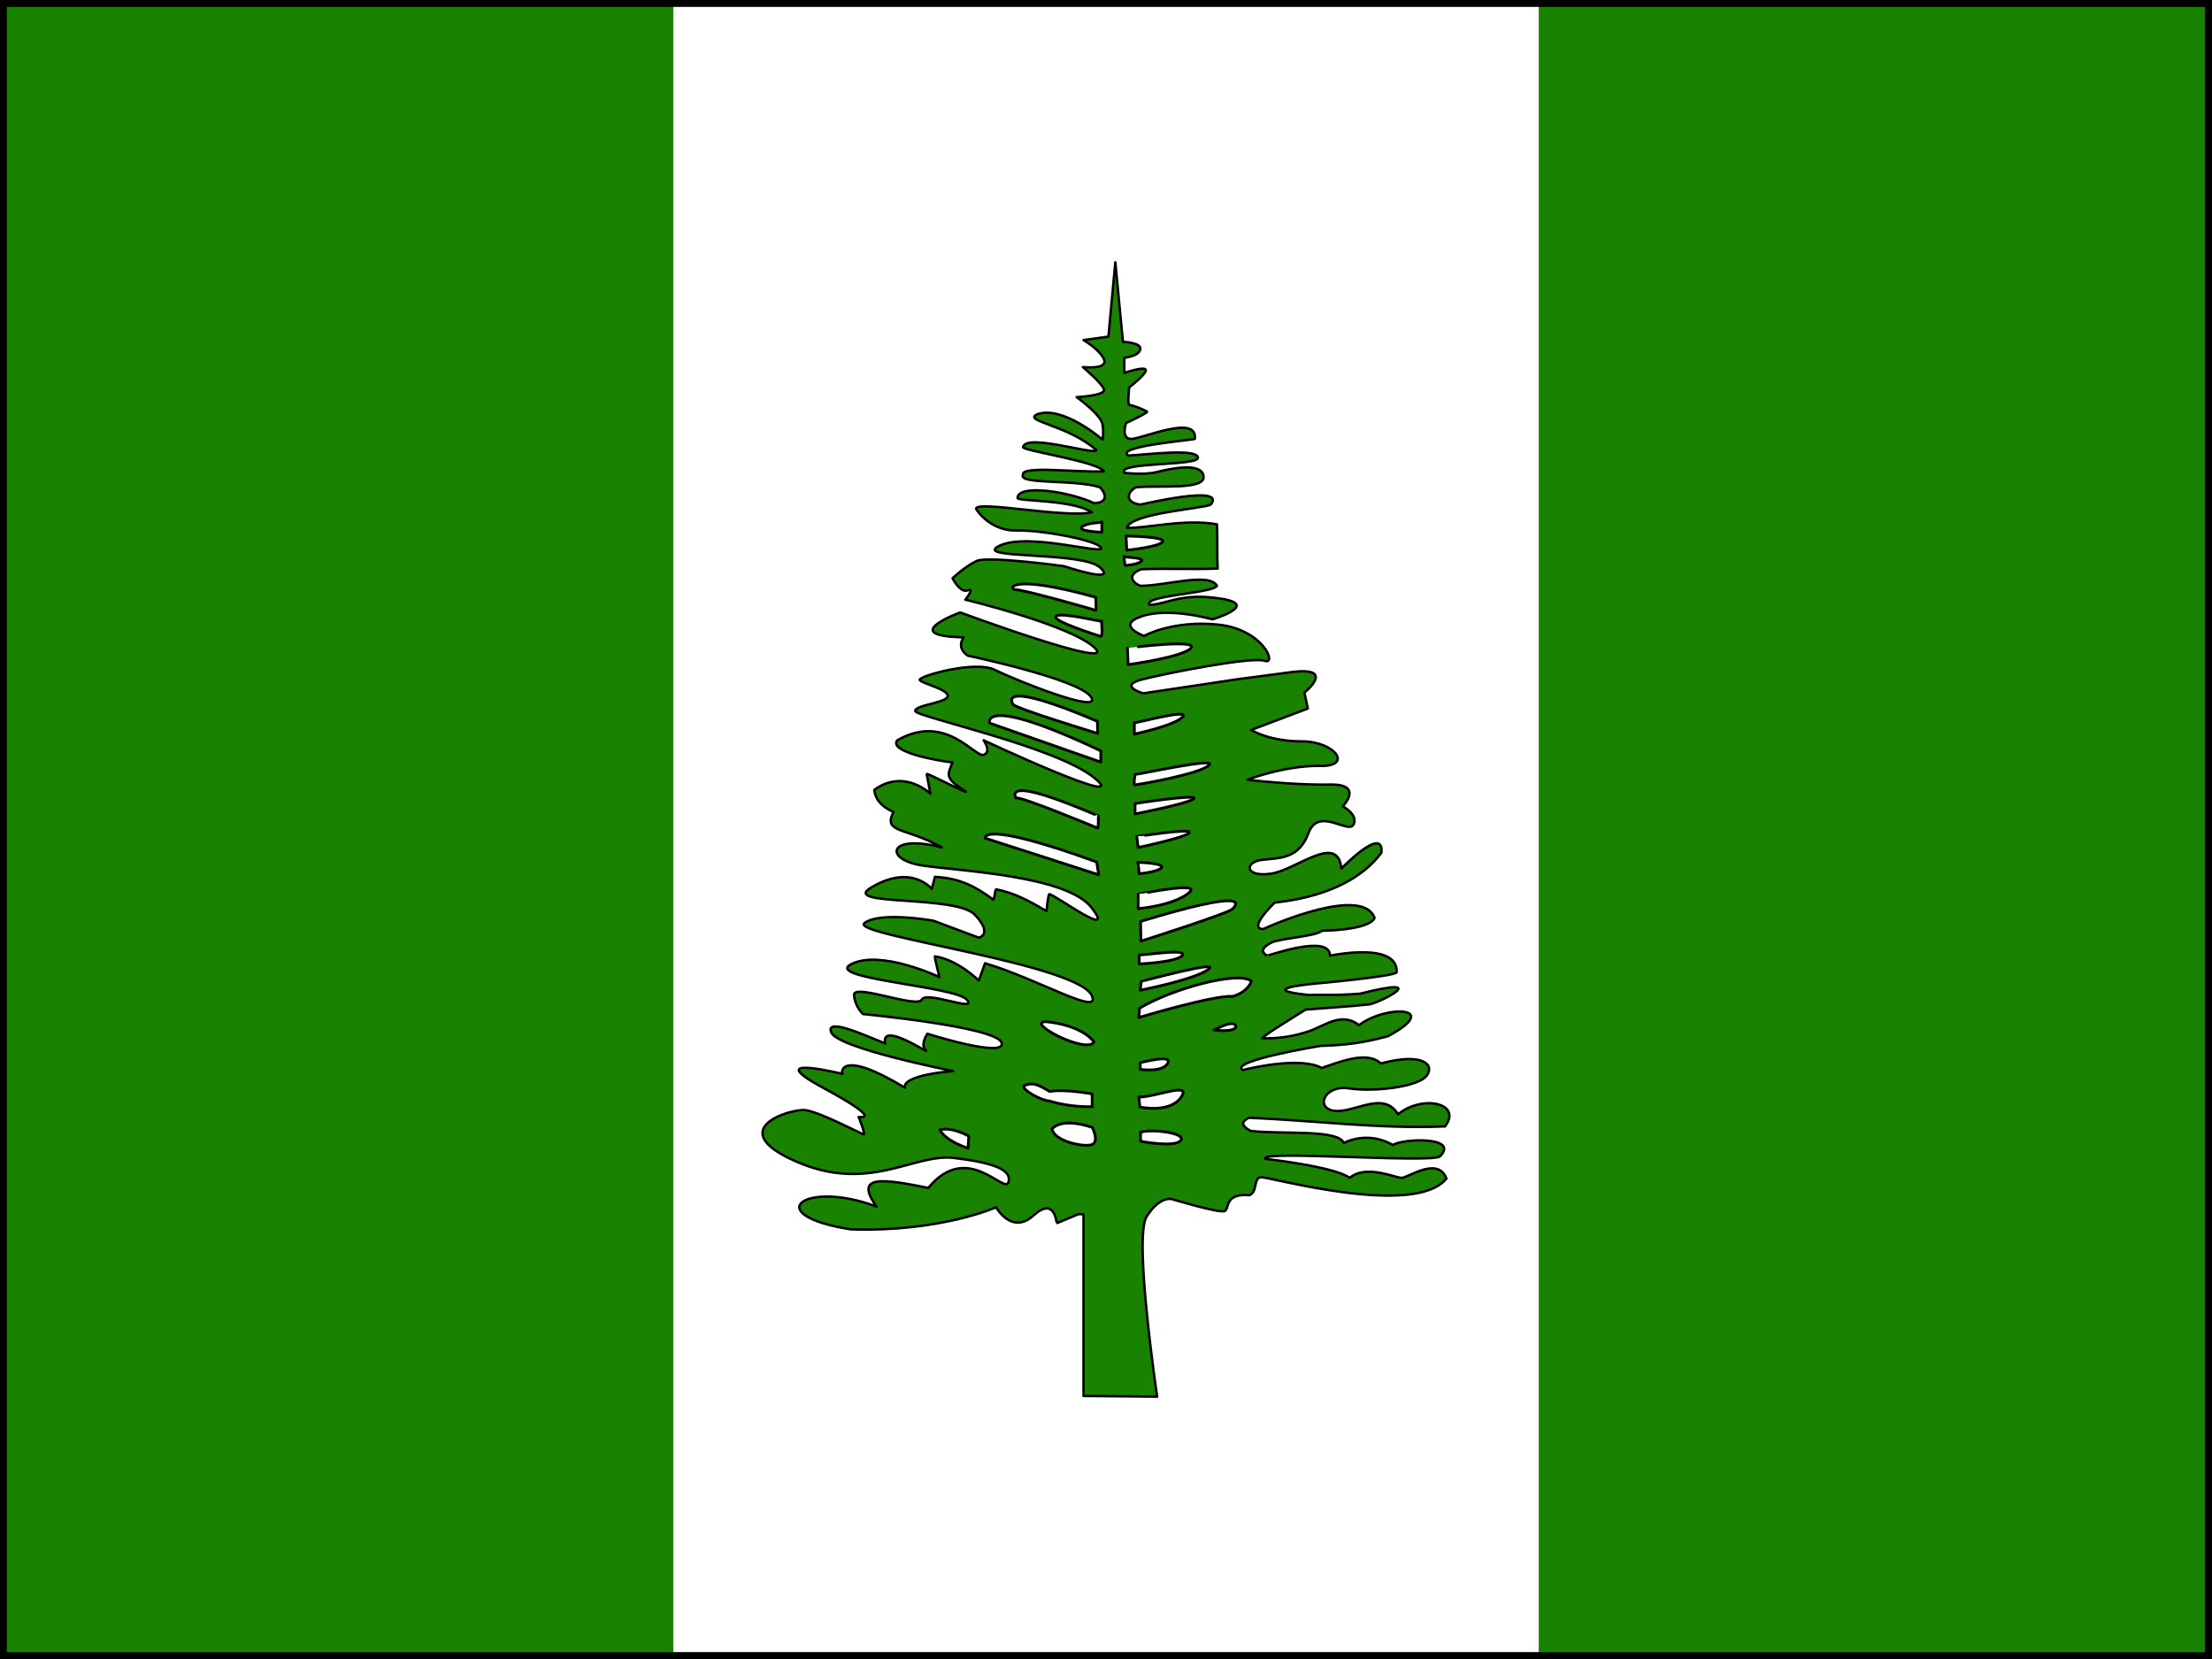
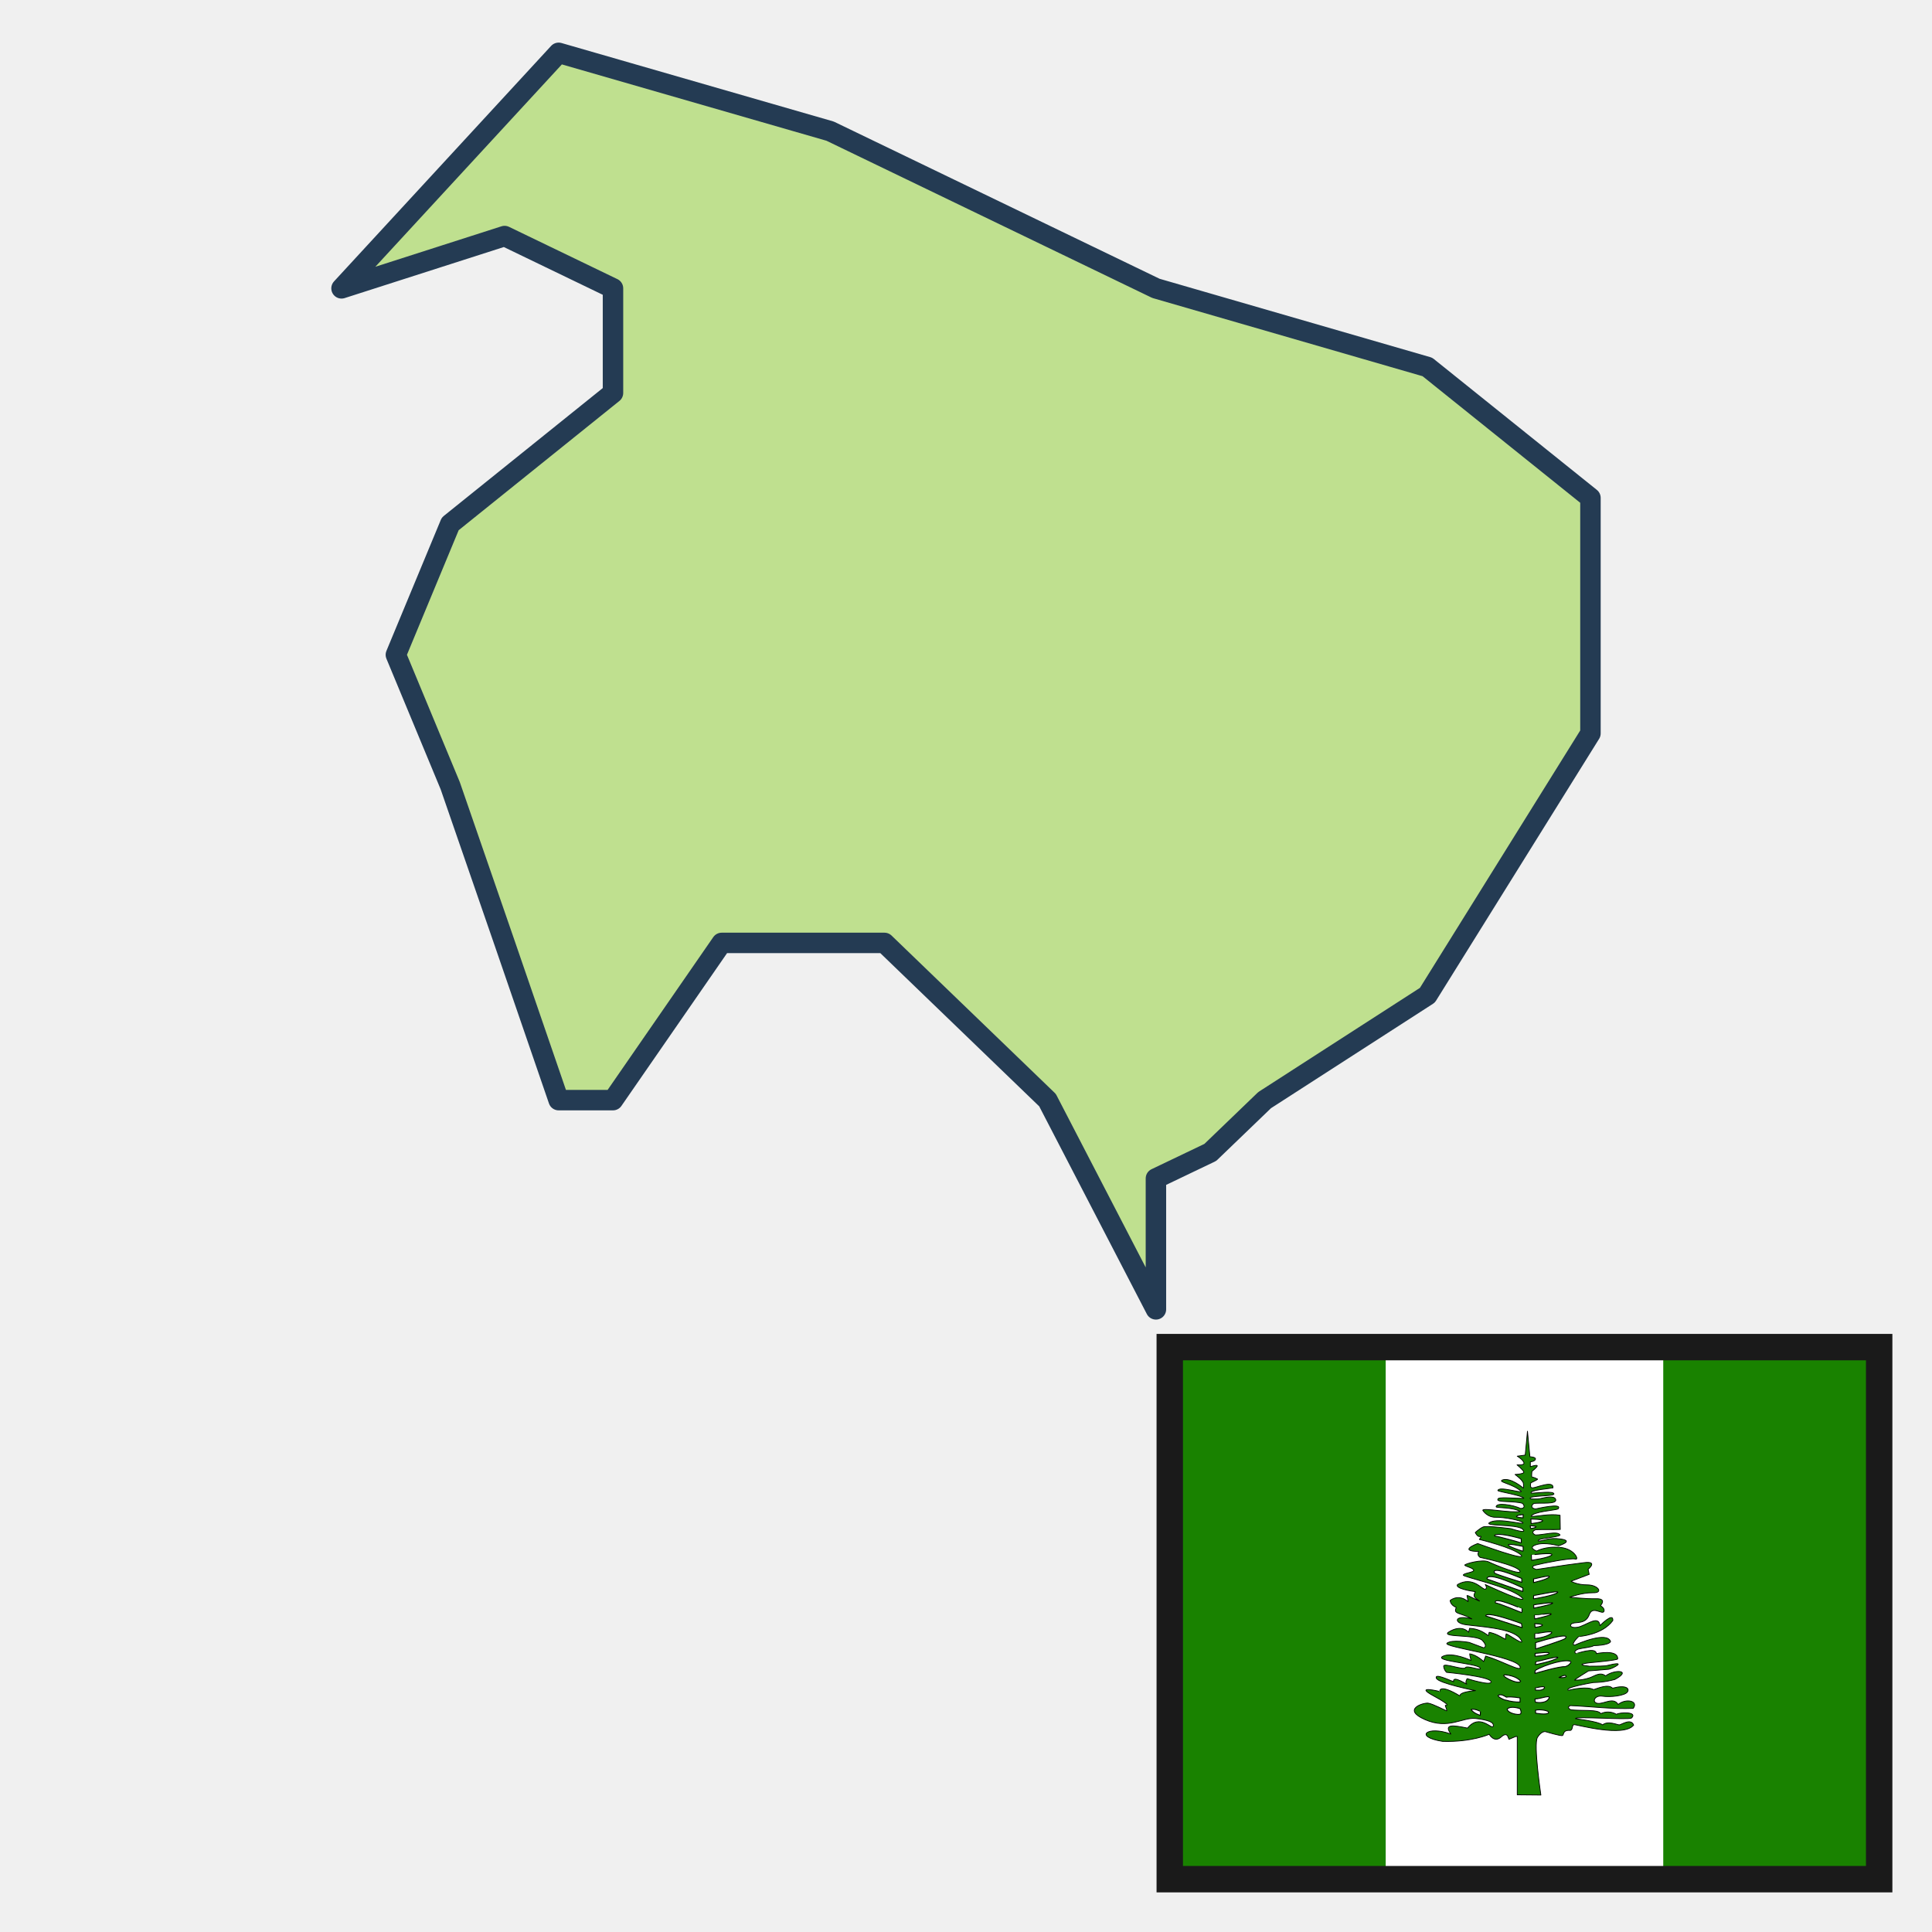
- <svg xmlns="http://www.w3.org/2000/svg" id="flag-icons-nf" viewBox="0 0 640 480" data-copyright="© 2026 Sensory App House">
-   <g fill-rule="evenodd">
-     <path fill="#fff" d="M194.8 0h250.4v480H194.8z" />
-     <path fill="#198200" d="M0 0h194.8v480H0zm445.2 0H640v480H445.2z" />
-     <path fill="#198200" stroke="#000" stroke-linecap="round" stroke-linejoin="round" stroke-width=".7" d="M313.5 351.3v52.6l21.3.2s-6.8-45.8-3.1-52c3.7-6 7.2-5.2 7.2-5.2s13.9 4.2 15.4 3.5c1.5-.6-.2-5.2 7.2-4.6 2.4-.9 1.1-5 3.3-5.2s44.5 11.8 53.7.4c-2.4-6.4-10.7-.5-12.9-.2-2 0-10.3-4-15.1 0-4.4-3.3-24.4-5.5-24.4-5.5-2.6-2.6 47.6 1.3 50.5-.7 5.9-5.9-11-5.2-13.6-3.3a15 15 0 0 0-14.2-.6c-1.7-4.1-18-2.4-27-3.5-3-1.7-2.5-2.7-.5-3.8 19 .8 37.8 3.3 56.8 2.5 5.1-6.7-6.5-9.3-13.6-3.5-4.2-7-12.7-.3-18.4-1s-3-7.6 4.2-6.5 20.1-.4 22.5-3.7-1.4-6.7-13.3-3.5c-4-4-13 0-17.1 1.3-5.6-3.1-18.5-.5-22.8.6-4.3-2.6 22.5-7 22.5-7 10.4-.2 16.3-2 19.5-2.8 15.7-8.4-.2-9.3-8.4-3.2-5.1-4-10 .3-14.6 1.8a38 38 0 0 1-13.4 2c0-.6 12.6-8.3 12.6-8.3s15.3-1.1 18.4-1.5c3-.5 18.8-8.5-2.7-3.1-7.4.6-11.8.2-14.7.4-16.5-1.7 1.6-3.3 1.6-3.3s23.4-2.1 23.7-3.3c.4-9-19.1-4.8-19.3-4.8 0-6.5-18.2.2-18.2 0-3.5-2 2-4.1 2-4.1 4.8-1.2 12-1.6 13.9-3.1 0 0 13.6-.1 15.2-3.7-3.3-9.3-28.8 1.6-32.2 3.2-4.6 0 3-7.4 3.3-7.6.2-.3 21-1.1 30.9-14.5.7-8.1-11.6 4.6-11.6 4.6-1-10.6-13.4.7-20.6 1.5-7.3 1-7.5-3.3-2.5-4 5-.6 10.8-.1 13.6-7.8 2.9-7.7 11.4.4 13-2.4 1.5-2.9-3.1-5.3-3.1-5.3s6.4-6.6-4-6.3c-10.2.2-23.6-1.4-23.6-1.4s10.7-4.1 20.8-4c10 .3 4.6-7.1-5-7.1s-14.7-3.3-14.7-3.3l16.4-6.2-1-4.6s9.6-7.7-4-5.9l-15.2 2-27.4 4.1c-.2 0-7.4-2.2-.4-4s31.8-6.7 35.5-5.4-.4-9.2-13.6-10.5S331 184 331 184s-8.5-3.1-.6-5.7c7.9-2.7 20.4.9 20.4.9s14-4.2 2.4-6-15.3 1.6-20.6 1.8c-2.1-2.7 18.2-3.3 19.5-5.5-2.2-4-14.8 0-22.2 0-3-1.3-3.3-3.5.3-4.8 7.5-.3 14.6.1 22.1-.2-.2-4 0-8.7-.2-12.8-9.6-1.7-20.8 1.3-26.1 1 1.4-4.3 22-5.5 24.3-6.7 4.8-6-20.1 0-20.4 0-4.3-.6-4-3.4-1.3-5 6.4-.7 20.6 1 19.6-3.4-.8-4-10-1.9-13.6-1-3.8.9-9.3.2-9.3.2-2.3-3.2 21.5-1.9 21.3-4.4-.3-2.8-15.1-.8-20.2-.6-3.9-2.7 19-4.5 19.3-4.8.9-7.3-15.3 0-18.4 0s-1.5-4.6-1.5-4.6 6.3-2.9 6.1-3.3a22 22 0 0 0-5.2-2c-.5 0 0-5 0-5s5.2-4 4.8-5.1-6.2.9-6.2.9v-4.4s4.2-.4 4.6-2.4c.5-2-5-2.2-5-2.2l-2.2-23-2 21.5-7.2 1s5 2.9 6 5.8c.8 2.8-6.2 2-6.2 2s5.7 4.8 6.1 6.5c.5 1.8-7.9 2.2-7.9 2.2s7 5 7.5 7.9c.4 2.8 0 4.4 0 4.4s-11.6-10.1-19-7.3c-4 2 8.8 3 17.2 10.3 0 1.7-20.5-5-21.2-.8.4 1.1 21.9 4.2 23.4 7-7.8.3-24-1.7-23.4.9-1.7 3 15.2 1.3 22.3 3.7 2.1 2.4 1.9 4.4-1.7 4.6-6.9-3.3-22.1-5.7-22.2-1.5.1 1 15.8.4 21.5 4.1-7.6 1.8-33.4-3.5-33.5-1 .7 1.3 4.8 6.5 11.8 6.3s23.3 2.8 24.4 5-21.1-4.6-29.4-.6c-8.4 4 23.9 1.5 29.1 6.3 5.3 4.9-10.5-.4-10.5-.4s-22-3-25.2-1.5c-3.3 1.5-7 5-7 5s2.2 4.4 4.4 3.5-.7 2.7-.7 2.7 30.7 7.4 37.5 14-39-10.3-39-10.3-18.5 6.8 1 7.2c-2.2 3.3 1.2 5.3 1.2 5.3s32.4 6.8 35.7 12-22.1-5-27.9-7.9c-5.7-2.8-21.9 1.8-21.7 2.9.3 1 8 2.6 8.1 4.6.3 2-9.4 2.6-9.4 4.4 0 1.7 41 10.3 52 19.5s-32.2-11-32.2-11 2.4 3.3 0 4.2c-2.5.9-11-12.3-25-4.2-2.6 3.4 12.2 6 16 6.4-1.3 3.3-2.4 4.4 2.8 7.7s-10.3-4.8-10.3-4.4l1.1 5.7c-4.8-4-10.7-5.1-16.2-1.1 0 0-.2 4 5.5 6.4-3.1 6.3 3.5 4.3 14 10.3-15.6-4.1-16.9 3.5-5.7 5.2s41.9 2.9 49.1 12.3-10.3-3.6-12.3-4c-.4.3-.8 4.9-.8 4.9-4.7-2.7-9-5.2-14.6-6.3-.5.9-.3 2.1-.8 3-5-3.7-9.5-6.2-16.9-6.6l-.9 3.5s-6.1-7.7-18.2 0c-6.7 4.9 25.5 1.8 30.7 7.5 5.3 5.7 1.1 6.6 1.1 6.6l-13.1-4.9s-15.6-2.8-20 .7 64 12 66 21.5c1.4 5-16-5.4-31.1-9.9l-1.8 5s-6-6-12.7-7c-.2 0 1.3 6 1.3 6s-16.8-8-25.4-3.8 29.8 6.4 33.3 10.3-11.6-2.6-13 0c-1.2 2.7-19.9-4.8-19.6-1.3s2.6 5.5 2.6 5.5 38.8 3.7 40.1 8.3-21.5-2.6-21.5-2.6-2.2 3.3-.4 4.8c1.7 1.6-13.2-8.7-11.8-2-4.9-1.9-17.4-7.8-15.6-3.2s35.3 11.2 35.3 11.2-14.7 1-14 4.8c-19-11.5-18.5-4.2-18-4s-24.4-6.1-5.7 4 10 8.3 10.3 8.5c.2.2 2 5 1.5 5s-12.7-6.5-16.9-7-23.9 5.5-2.8 14.8 34-2.2 45.6-1c11.6 1.4 17 3.4 16 7-1.1 3.8-11.9-12.1-23.2 1.7-13-2.6-21.7-4-15 5.4-21-7.9-34 2.4-7.4 6.6 26 .8 42-6.4 42-6.4s4.5 8.1 10.8 2.4 6.6 2.2 6.8 2.2l6.2-2.6z" />
-     <path fill="#fff" stroke="#000" stroke-linecap="round" stroke-linejoin="round" stroke-width=".8" d="M316 320.2v-3.7s-8.2-1.5-12.3-.7c-2.3-1.3-4.6-3.1-7.5-1.6-.5 1.2 5.3 4.3 7.2 4.3a41 41 0 0 0 12.7 1.7zm0 6s-8.3-3.1-11.6.4c.5 3.7 9.7 5.5 11.7 4.5 1.9-1 0-4.8-.1-5zm14 1.4v2.6s9.8 1.9 11.6-.2-8-3.5-11.7-2.4zm-.5-10.2.3 2.9s8.6 1.9 11.9-2.8-7.5 0-12.2-.1m.4-10v2s6.5 1 8-1.8c1.4-2.8-7.8 0-8-.2m-13.4-6c-1-1.3-4.5-4.8-13.8-5.8-6.5 0 11.7 9.5 13.8 5.9zm13.2-9.7-.2 2.7s22-6.6 27.1-6.1c4.6-1.3 5.6-4.5 5.4-4.5-4-2.9-22.9 2.3-32.3 7.9m.5-7.8-.3 2.6s15.5-3 19.7-6-19.2 3.5-19.4 3.4m-.6-7.6v2.6s10.3-.4 12.5-2.4c1.3-2.1-9.2-.3-12.5-.2m21.6 21.7s5.4.8 6.4-.8c-.2-2.8-6.4 1-6.4.8M330 266.6l.1 5.7s24.9-7.9 26.5-9.3c1.5-1.5 5-6-26.6 3.6m-.7-7.9v4.2s10-.8 14.6-4.5-14.6.4-14.6.3m-12-9.3.6 3.7-32.9-10.6c.1 0-1.6-5.4 32.3 6.9m.5-13.3c0 .4 0 3.6-.2 3.5 0 0-22.8-9.5-23.7-8.7-3-7 24 5.4 24 5.2zm11.1 6 .4 3.1s14-2.9 14.8-4.3-15.2 1.2-15.2 1.1zm.3 7.4c.2.7.4 3.3.4 3.3s5.6-.5 6.5-1.8c.8-1.3-6.9-1.5-6.9-1.5m-.8-17v3s15.4-3 17-4.4c1.7-1.5-17.3 1.4-17 1.4m0-8.5c0 .2-.5 3.1-.1 3.1s18.6-3 21.5-5.7c2.8-2.5-21 2.9-21.3 2.6zm-.2-14.9v3.3s11.8-2.5 14-5-14 2-14 1.7m-2-21.6.2 4.8s16-2.2 18.2-4.8c2.3-2.7-18.5 0-18.4 0m-7.4-36.5v3s-7.5-.3-5.7-1.6 5.7-1.1 5.7-1.4m7 4 .2 4.2s9.7-1 10.4-2.5-10.4-1.6-10.6-1.6zm-.6 6s.2 2.6.4 2.6 3.9-.3 4.7-1.3-4.7-1-5-1.3zm-8.2 11.8c0 .3.3 4 0 3.8s-21.2-6.1-23.2-6c-1.9 0-2.4-4.9 23.2 2.2m1.7 6.9c0 .7.5 4.6-.3 4.4-.7-.2-14.3-4.5-12.9-5.8s13.2 1.7 13.2 1.4m-1.2 29 .1 3.5s-23.7-7.2-24.5-8.4-3.1-6.8 24.4 4.9m1 8.5v3.3l-32.2-11.3s-2.6-8.4 32.1 8z" />
-     <path fill="#fff" stroke="#000" stroke-linejoin="round" stroke-width=".8" d="m280.3 328.7-.2 3.5s-6.2-1.8-8.2-5.3c3.6-1 8.5 1.9 8.4 1.8z" />
+ <svg xmlns="http://www.w3.org/2000/svg" viewBox="0 0 512 512">
+   <g transform="translate(57.75 -17.75) scale(0.7744)">
+     <path d="M 209.5 67.8 L 321.0 121.6 L 413.9 148.5 L 469.7 193.3 L 469.7 273.9 L 413.9 363.5 L 358.2 399.4 L 339.6 417.3 L 321.0 426.2 L 321.0 453.1 L 321.0 471.0 L 283.9 399.4 L 228.1 345.6 L 172.4 345.6 L 135.2 399.4 L 116.6 399.4 L 98.1 345.6 L 79.5 291.8 L 60.9 247.0 L 79.5 202.2 L 135.2 157.4 L 135.2 121.6 L 98.1 103.7 L 42.3 121.6 L 116.6 41.0 L 209.5 67.8 Z" fill="#bfe08f" stroke="#243b53" stroke-width="7" stroke-linejoin="round" fill-rule="evenodd" />
  </g>
-   <rect x="1" y="1" width="638" height="478" fill="none" stroke="#000000" stroke-width="2" />
+   <rect x="310" y="357" width="188" height="141" fill="#ffffff" />
+   <g transform="translate(310 357) scale(0.29375)">
+     <g fill-rule="evenodd">
+       <path fill="#fff" d="M194.8 0h250.4v480H194.8z" />
+       <path fill="#198200" d="M0 0h194.8v480H0zm445.2 0H640v480H445.2z" />
+       <path fill="#198200" stroke="#000" stroke-linecap="round" stroke-linejoin="round" stroke-width=".7" d="M313.5 351.3v52.6l21.3.2s-6.8-45.8-3.1-52c3.7-6 7.2-5.2 7.2-5.2s13.9 4.2 15.4 3.5c1.5-.6-.2-5.2 7.2-4.6 2.4-.9 1.1-5 3.3-5.2s44.5 11.8 53.7.4c-2.4-6.4-10.7-.5-12.9-.2-2 0-10.3-4-15.1 0-4.4-3.3-24.4-5.5-24.4-5.5-2.6-2.6 47.6 1.3 50.5-.7 5.9-5.9-11-5.2-13.6-3.3a15 15 0 0 0-14.2-.6c-1.7-4.1-18-2.4-27-3.5-3-1.7-2.5-2.7-.5-3.8 19 .8 37.8 3.3 56.8 2.5 5.1-6.7-6.5-9.3-13.6-3.5-4.2-7-12.7-.3-18.4-1s-3-7.6 4.2-6.5 20.1-.4 22.5-3.7-1.4-6.7-13.3-3.5c-4-4-13 0-17.1 1.3-5.6-3.1-18.5-.5-22.8.6-4.3-2.6 22.5-7 22.5-7 10.4-.2 16.3-2 19.5-2.8 15.7-8.4-.2-9.3-8.4-3.2-5.1-4-10 .3-14.6 1.8a38 38 0 0 1-13.4 2c0-.6 12.6-8.3 12.6-8.3s15.3-1.1 18.4-1.5c3-.5 18.8-8.5-2.7-3.1-7.4.6-11.8.2-14.7.4-16.5-1.7 1.6-3.3 1.6-3.3s23.4-2.1 23.7-3.3c.4-9-19.1-4.8-19.3-4.8 0-6.5-18.2.2-18.2 0-3.5-2 2-4.1 2-4.1 4.8-1.2 12-1.6 13.9-3.1 0 0 13.6-.1 15.2-3.7-3.3-9.3-28.8 1.6-32.2 3.2-4.6 0 3-7.4 3.3-7.6.2-.3 21-1.1 30.9-14.5.7-8.1-11.6 4.6-11.6 4.6-1-10.6-13.4.7-20.6 1.5-7.3 1-7.5-3.3-2.5-4 5-.6 10.8-.1 13.6-7.8 2.9-7.7 11.4.4 13-2.4 1.5-2.9-3.1-5.3-3.1-5.3s6.4-6.6-4-6.3c-10.2.2-23.6-1.4-23.6-1.4s10.7-4.1 20.8-4c10 .3 4.6-7.1-5-7.1s-14.7-3.3-14.7-3.3l16.4-6.2-1-4.6s9.6-7.7-4-5.9l-15.2 2-27.4 4.1c-.2 0-7.4-2.2-.4-4s31.8-6.7 35.5-5.4-.4-9.2-13.6-10.5S331 184 331 184s-8.5-3.1-.6-5.7c7.9-2.7 20.4.9 20.4.9s14-4.2 2.4-6-15.3 1.6-20.6 1.8c-2.1-2.7 18.2-3.3 19.5-5.5-2.2-4-14.8 0-22.2 0-3-1.3-3.3-3.5.3-4.8 7.5-.3 14.6.1 22.1-.2-.2-4 0-8.7-.2-12.8-9.6-1.7-20.8 1.3-26.1 1 1.4-4.3 22-5.5 24.3-6.7 4.8-6-20.1 0-20.4 0-4.3-.6-4-3.4-1.3-5 6.4-.7 20.6 1 19.6-3.4-.8-4-10-1.9-13.6-1-3.8.9-9.3.2-9.3.2-2.3-3.2 21.5-1.9 21.3-4.4-.3-2.8-15.1-.8-20.2-.6-3.9-2.7 19-4.5 19.3-4.8.9-7.3-15.3 0-18.4 0s-1.5-4.6-1.5-4.6 6.3-2.9 6.1-3.3a22 22 0 0 0-5.2-2c-.5 0 0-5 0-5s5.2-4 4.8-5.1-6.2.9-6.2.9v-4.4s4.2-.4 4.6-2.4c.5-2-5-2.2-5-2.2l-2.2-23-2 21.5-7.2 1s5 2.9 6 5.8c.8 2.8-6.2 2-6.2 2s5.7 4.8 6.1 6.5c.5 1.8-7.9 2.2-7.9 2.2s7 5 7.5 7.9c.4 2.8 0 4.4 0 4.4s-11.6-10.1-19-7.3c-4 2 8.8 3 17.2 10.3 0 1.7-20.5-5-21.2-.8.4 1.1 21.9 4.2 23.4 7-7.8.3-24-1.7-23.4.9-1.7 3 15.2 1.3 22.3 3.7 2.1 2.4 1.9 4.4-1.7 4.6-6.9-3.3-22.1-5.7-22.2-1.5.1 1 15.8.4 21.5 4.1-7.6 1.8-33.4-3.5-33.5-1 .7 1.3 4.8 6.5 11.8 6.3s23.3 2.8 24.4 5-21.1-4.6-29.4-.6c-8.4 4 23.9 1.5 29.1 6.3 5.3 4.9-10.5-.4-10.5-.4s-22-3-25.2-1.5c-3.3 1.5-7 5-7 5s2.2 4.4 4.4 3.5-.7 2.7-.7 2.7 30.7 7.4 37.5 14-39-10.3-39-10.3-18.5 6.8 1 7.2c-2.2 3.3 1.2 5.3 1.2 5.3s32.4 6.8 35.7 12-22.1-5-27.9-7.9c-5.7-2.8-21.9 1.8-21.7 2.9.3 1 8 2.6 8.1 4.6.3 2-9.4 2.6-9.4 4.4 0 1.7 41 10.3 52 19.5s-32.2-11-32.2-11 2.4 3.3 0 4.2c-2.5.9-11-12.3-25-4.2-2.6 3.4 12.2 6 16 6.4-1.3 3.3-2.4 4.4 2.8 7.7s-10.3-4.8-10.3-4.4l1.1 5.7c-4.8-4-10.7-5.1-16.2-1.1 0 0-.2 4 5.5 6.4-3.1 6.3 3.5 4.3 14 10.3-15.6-4.1-16.9 3.5-5.7 5.2s41.9 2.9 49.1 12.3-10.3-3.6-12.3-4c-.4.3-.8 4.9-.8 4.9-4.7-2.7-9-5.2-14.6-6.3-.5.9-.3 2.1-.8 3-5-3.7-9.5-6.2-16.9-6.6l-.9 3.5s-6.1-7.7-18.2 0c-6.7 4.9 25.5 1.8 30.7 7.5 5.3 5.7 1.1 6.6 1.1 6.6l-13.1-4.9s-15.6-2.8-20 .7 64 12 66 21.5c1.4 5-16-5.4-31.1-9.9l-1.8 5s-6-6-12.7-7c-.2 0 1.3 6 1.3 6s-16.8-8-25.4-3.8 29.8 6.4 33.3 10.3-11.6-2.6-13 0c-1.2 2.7-19.9-4.8-19.6-1.3s2.6 5.5 2.6 5.5 38.8 3.7 40.1 8.3-21.5-2.6-21.5-2.6-2.2 3.3-.4 4.8c1.7 1.6-13.2-8.7-11.8-2-4.9-1.9-17.4-7.8-15.6-3.2s35.3 11.2 35.3 11.2-14.7 1-14 4.8c-19-11.5-18.5-4.2-18-4s-24.4-6.1-5.7 4 10 8.3 10.3 8.5c.2.2 2 5 1.5 5s-12.7-6.5-16.9-7-23.9 5.5-2.8 14.8 34-2.2 45.6-1c11.6 1.4 17 3.4 16 7-1.1 3.8-11.9-12.1-23.2 1.7-13-2.6-21.7-4-15 5.4-21-7.9-34 2.4-7.4 6.6 26 .8 42-6.4 42-6.4s4.5 8.1 10.8 2.4 6.6 2.2 6.8 2.2l6.2-2.6z" />
+       <path fill="#fff" stroke="#000" stroke-linecap="round" stroke-linejoin="round" stroke-width=".8" d="M316 320.2v-3.7s-8.2-1.5-12.3-.7c-2.3-1.3-4.6-3.1-7.5-1.6-.5 1.2 5.3 4.3 7.2 4.3a41 41 0 0 0 12.7 1.7zm0 6s-8.3-3.1-11.6.4c.5 3.7 9.7 5.5 11.7 4.5 1.9-1 0-4.8-.1-5zm14 1.4v2.6s9.8 1.9 11.6-.2-8-3.5-11.7-2.4zm-.5-10.2.3 2.9s8.6 1.9 11.9-2.8-7.5 0-12.2-.1m.4-10v2s6.5 1 8-1.8c1.4-2.8-7.8 0-8-.2m-13.4-6c-1-1.3-4.5-4.8-13.8-5.8-6.5 0 11.7 9.5 13.8 5.9zm13.2-9.7-.2 2.7s22-6.6 27.1-6.1c4.6-1.3 5.6-4.5 5.4-4.5-4-2.9-22.9 2.3-32.3 7.9m.5-7.8-.3 2.6s15.5-3 19.7-6-19.2 3.5-19.4 3.4m-.6-7.6v2.6s10.3-.4 12.5-2.4c1.3-2.1-9.2-.3-12.5-.2m21.6 21.7s5.4.8 6.4-.8c-.2-2.8-6.4 1-6.4.8M330 266.6l.1 5.7s24.9-7.9 26.5-9.3c1.5-1.5 5-6-26.6 3.6m-.7-7.9v4.2s10-.8 14.6-4.5-14.6.4-14.6.3m-12-9.3.6 3.7-32.9-10.6c.1 0-1.6-5.4 32.3 6.9m.5-13.3c0 .4 0 3.6-.2 3.5 0 0-22.8-9.5-23.7-8.7-3-7 24 5.4 24 5.2zm11.1 6 .4 3.1s14-2.9 14.8-4.3-15.2 1.2-15.2 1.1zm.3 7.4c.2.7.4 3.3.4 3.3s5.6-.5 6.5-1.8c.8-1.3-6.9-1.5-6.9-1.5m-.8-17v3s15.4-3 17-4.4c1.7-1.5-17.3 1.4-17 1.4m0-8.5c0 .2-.5 3.1-.1 3.1s18.6-3 21.5-5.7c2.8-2.5-21 2.9-21.3 2.6zm-.2-14.9v3.3s11.8-2.5 14-5-14 2-14 1.7m-2-21.6.2 4.8s16-2.2 18.2-4.8c2.3-2.7-18.5 0-18.4 0m-7.4-36.5v3s-7.5-.3-5.7-1.6 5.7-1.1 5.7-1.4m7 4 .2 4.2s9.7-1 10.4-2.5-10.4-1.6-10.6-1.6zm-.6 6s.2 2.6.4 2.6 3.9-.3 4.7-1.3-4.7-1-5-1.3zm-8.2 11.8c0 .3.3 4 0 3.8s-21.2-6.1-23.2-6c-1.9 0-2.4-4.9 23.2 2.2m1.7 6.9c0 .7.5 4.6-.3 4.4-.7-.2-14.3-4.5-12.9-5.8s13.2 1.7 13.2 1.4m-1.2 29 .1 3.5s-23.7-7.2-24.5-8.4-3.1-6.8 24.4 4.9m1 8.5v3.3l-32.2-11.3s-2.6-8.4 32.1 8z" />
+       <path fill="#fff" stroke="#000" stroke-linejoin="round" stroke-width=".8" d="m280.3 328.7-.2 3.5s-6.2-1.8-8.2-5.3c3.6-1 8.5 1.9 8.4 1.8z" />
+     </g>
+     <rect x="1" y="1" width="638" height="478" fill="none" stroke="#000000" stroke-width="2" />
+   </g>
+   <rect x="310" y="357" width="188" height="141" fill="none" stroke="#1a1a1a" stroke-width="7" />
</svg>
